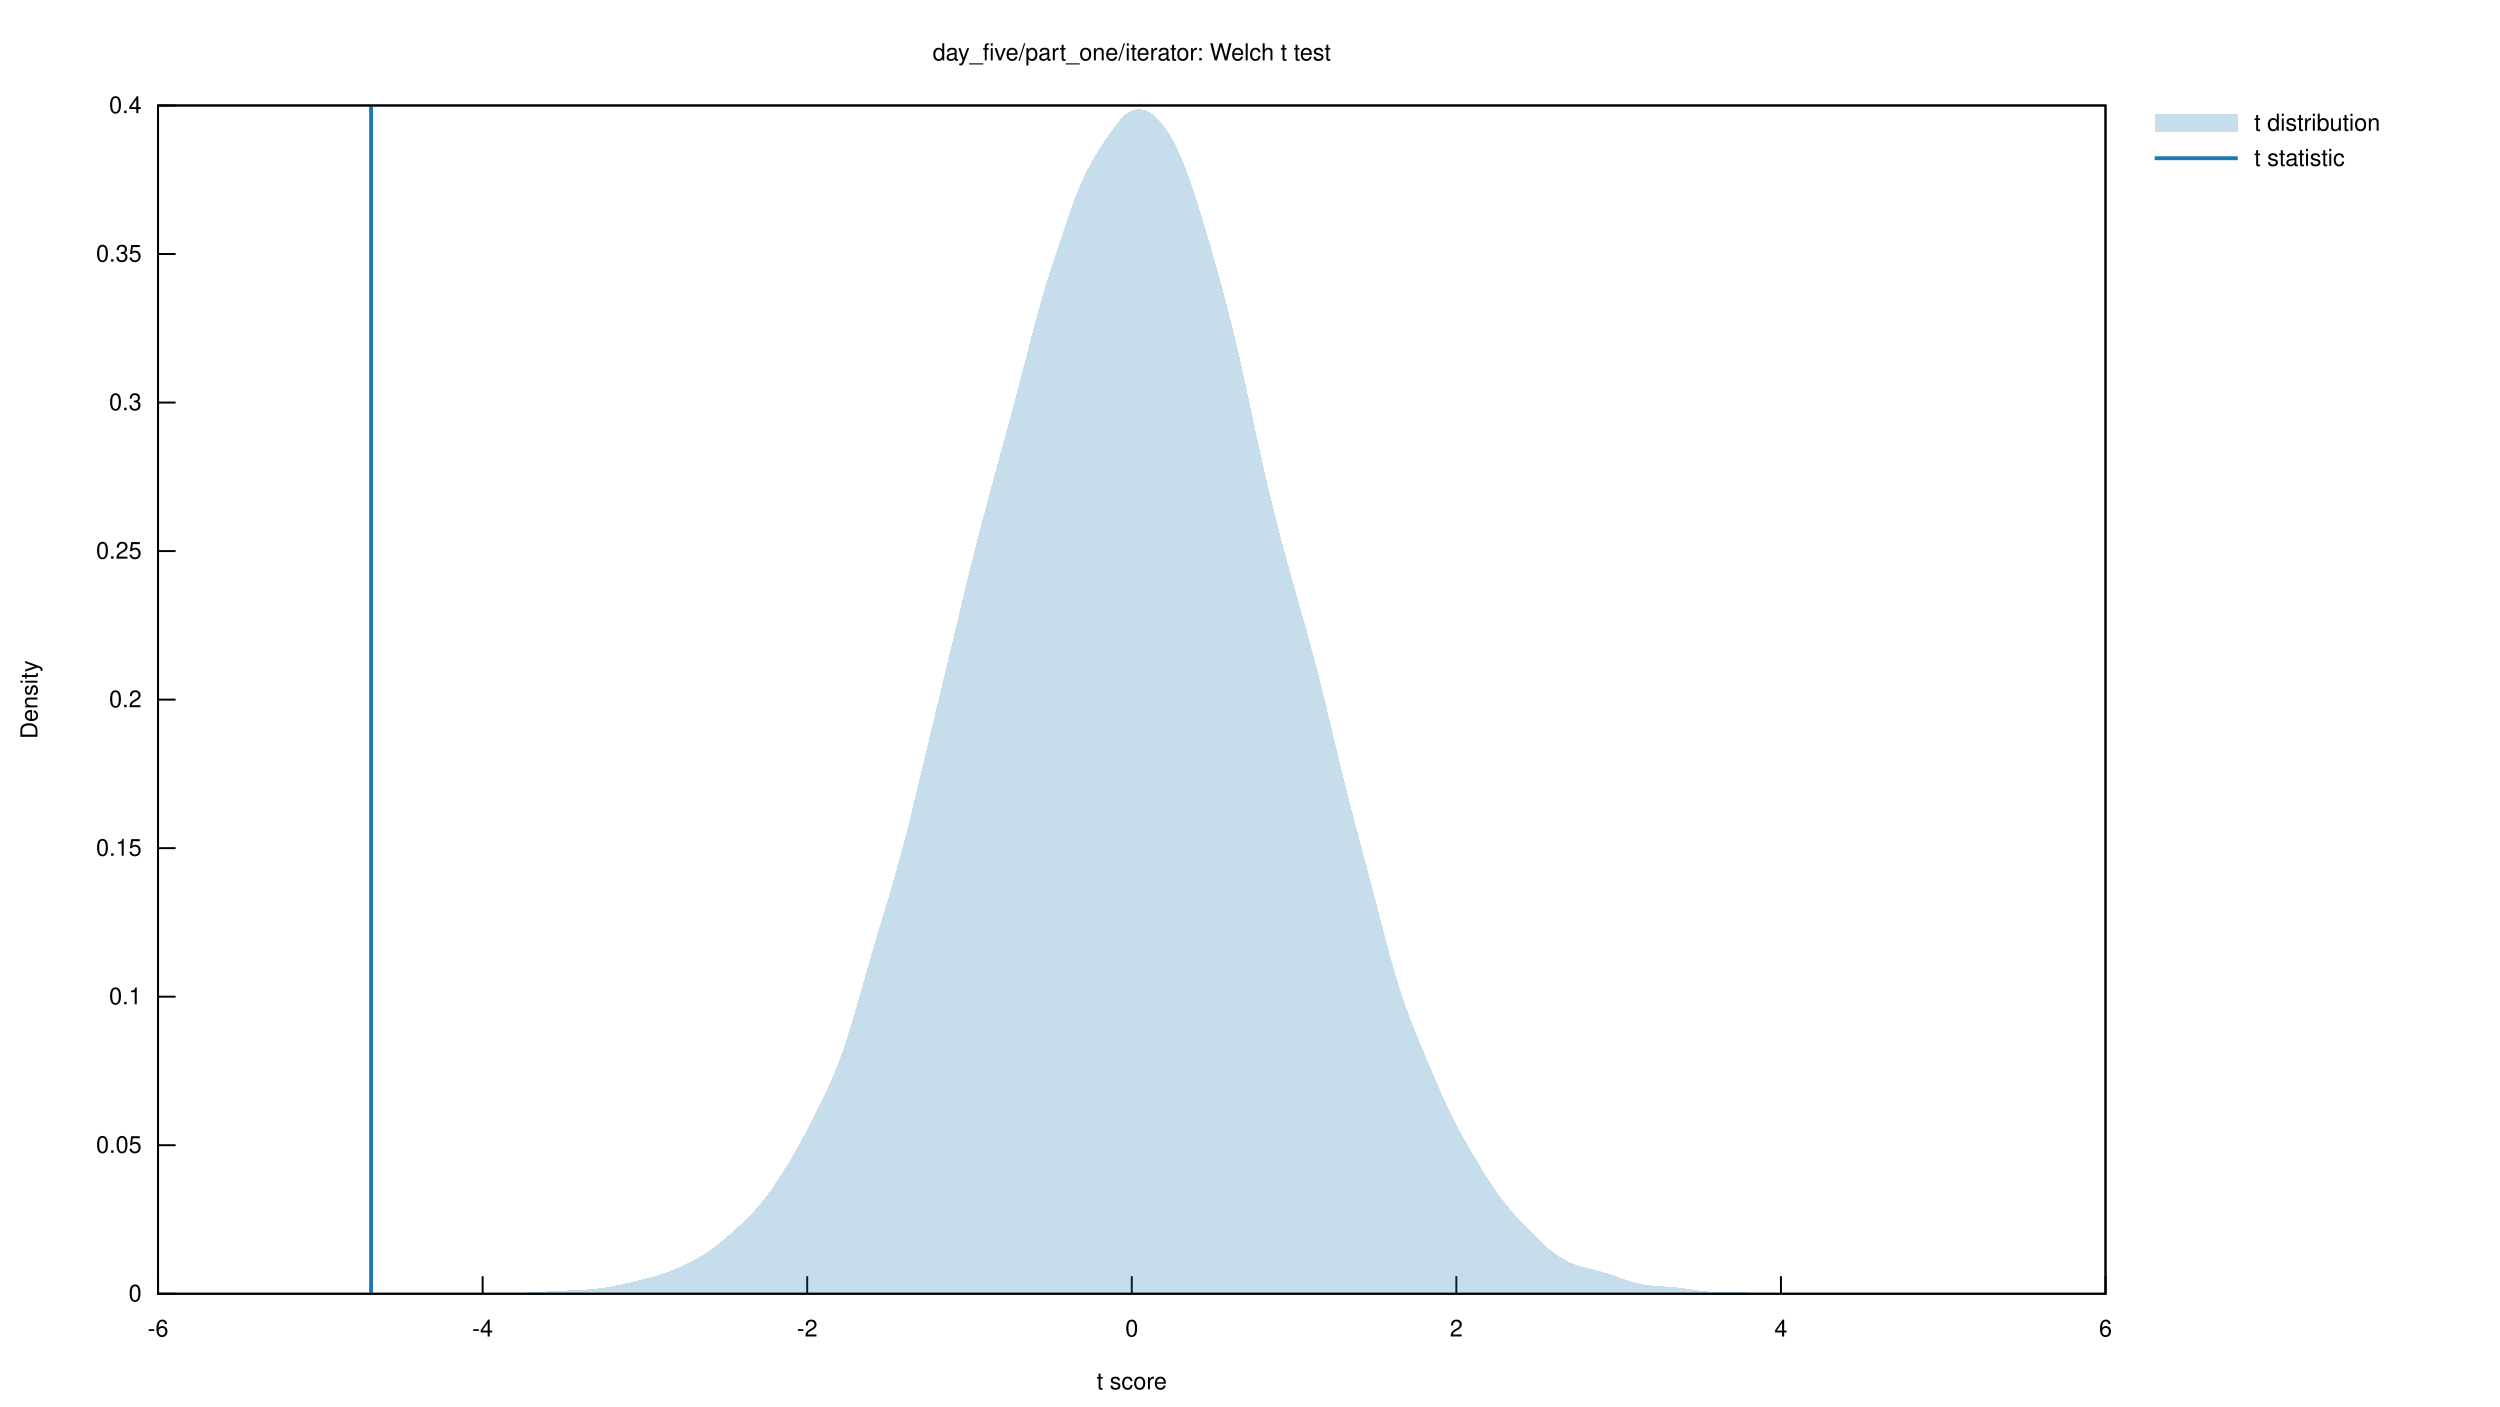
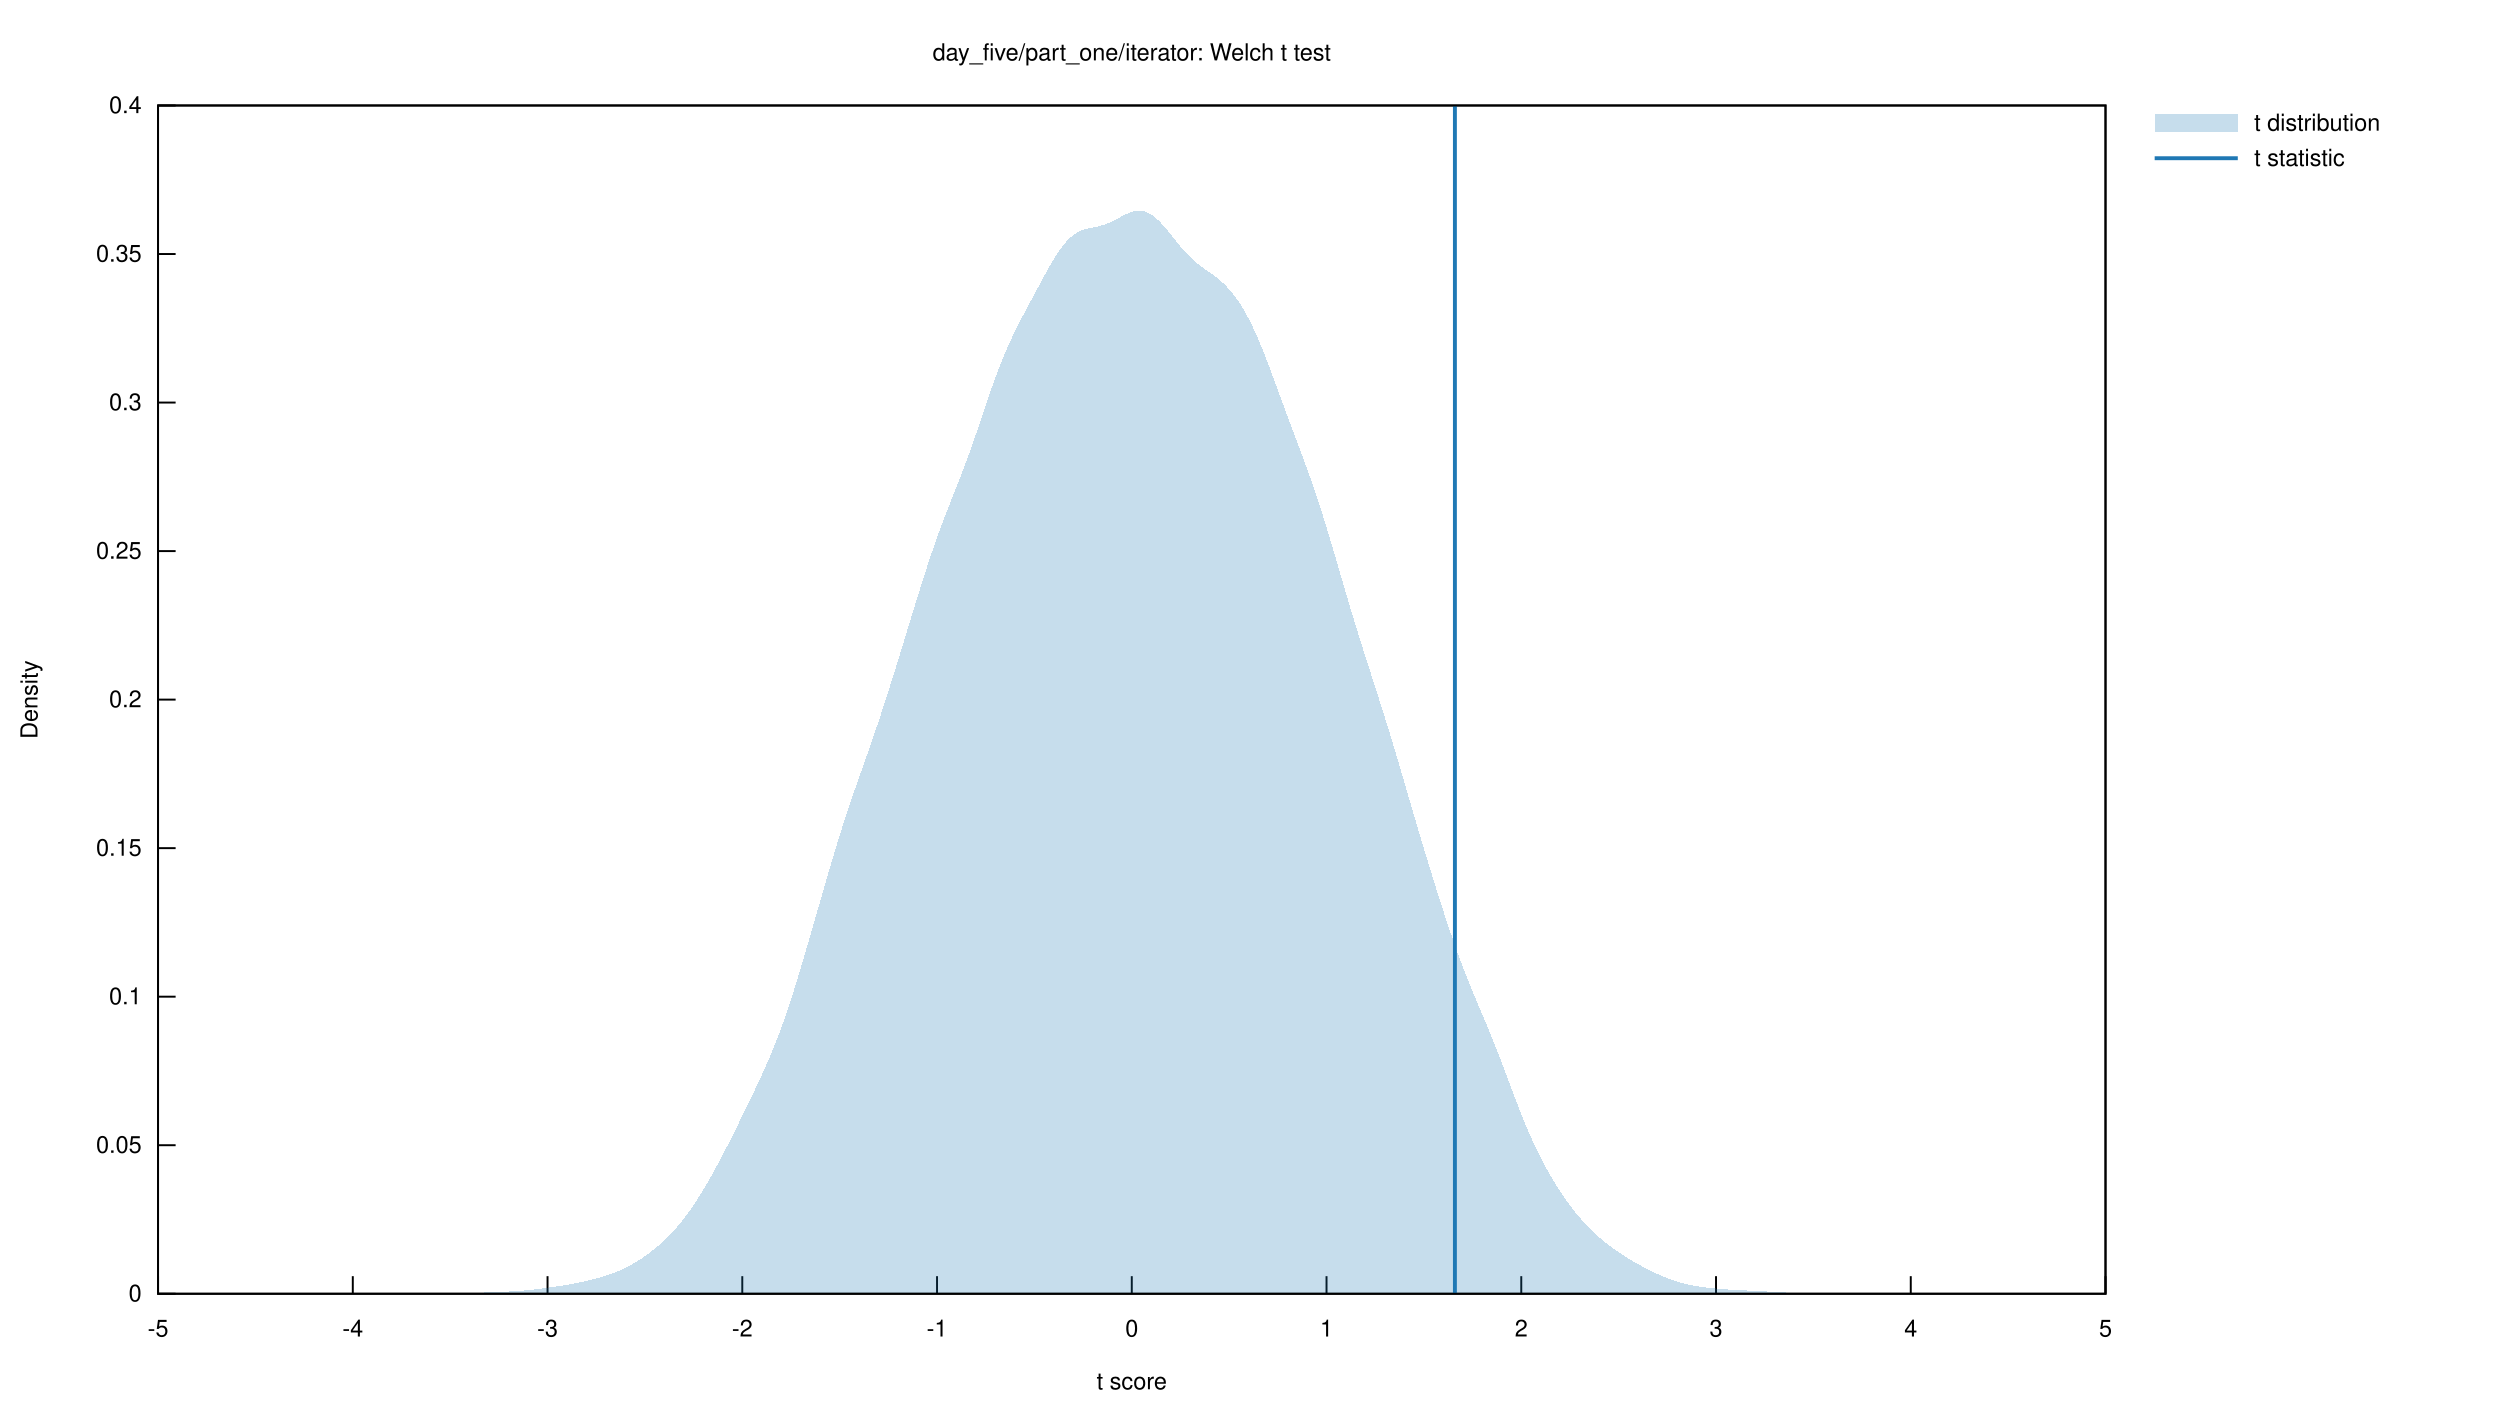
<svg xmlns="http://www.w3.org/2000/svg" xmlns:xlink="http://www.w3.org/1999/xlink" viewBox="0 0 1280 720">
  <g id="gnuplot_canvas">
    <rect x="0" y="0" width="1280" height="720" fill="none" />
    <defs>
      <circle id="gpDot" r="0.5" stroke-width="0.5" stroke="currentColor" />
      <path id="gpPt0" stroke-width="0.222" stroke="currentColor" d="M-1,0 h2 M0,-1 v2" />
      <path id="gpPt1" stroke-width="0.222" stroke="currentColor" d="M-1,-1 L1,1 M1,-1 L-1,1" />
      <path id="gpPt2" stroke-width="0.222" stroke="currentColor" d="M-1,0 L1,0 M0,-1 L0,1 M-1,-1 L1,1 M-1,1 L1,-1" />
      <rect id="gpPt3" stroke-width="0.222" stroke="currentColor" x="-1" y="-1" width="2" height="2" />
      <rect id="gpPt4" stroke-width="0.222" stroke="currentColor" fill="currentColor" x="-1" y="-1" width="2" height="2" />
      <circle id="gpPt5" stroke-width="0.222" stroke="currentColor" cx="0" cy="0" r="1" />
      <use xlink:href="#gpPt5" id="gpPt6" fill="currentColor" stroke="none" />
      <path id="gpPt7" stroke-width="0.222" stroke="currentColor" d="M0,-1.33 L-1.33,0.67 L1.33,0.67 z" />
      <use xlink:href="#gpPt7" id="gpPt8" fill="currentColor" stroke="none" />
      <use xlink:href="#gpPt7" id="gpPt9" stroke="currentColor" transform="rotate(180)" />
      <use xlink:href="#gpPt9" id="gpPt10" fill="currentColor" stroke="none" />
      <use xlink:href="#gpPt3" id="gpPt11" stroke="currentColor" transform="rotate(45)" />
      <use xlink:href="#gpPt11" id="gpPt12" fill="currentColor" stroke="none" />
      <path id="gpPt13" stroke-width="0.222" stroke="currentColor" d="M0,1.330 L1.265,0.411 L0.782,-1.067 L-0.782,-1.076 L-1.265,0.411 z" />
      <use xlink:href="#gpPt13" id="gpPt14" fill="currentColor" stroke="none" />
      <filter id="textbox" filterUnits="objectBoundingBox" x="0" y="0" height="1" width="1">
        <feFlood flood-color="white" flood-opacity="1" result="bgnd" />
        <feComposite in="SourceGraphic" in2="bgnd" operator="atop" />
      </filter>
      <filter id="greybox" filterUnits="objectBoundingBox" x="0" y="0" height="1" width="1">
        <feFlood flood-color="lightgrey" flood-opacity="1" result="grey" />
        <feComposite in="SourceGraphic" in2="grey" operator="atop" />
      </filter>
    </defs>
    <g fill="none" color="white" stroke="currentColor" stroke-width="1.00" stroke-linecap="butt" stroke-linejoin="miter">
</g>
    <g fill="none" color="black" stroke="currentColor" stroke-width="1.00" stroke-linecap="butt" stroke-linejoin="miter">
      <path stroke="black" d="M80.92,662.40 L89.92,662.40  " />
      <g transform="translate(72.53,666.30)" stroke="none" fill="black" font-family="Helvetica" font-size="12.00" text-anchor="end">
        <text>
          <tspan font-family="Helvetica"> 0</tspan>
        </text>
      </g>
    </g>
    <g fill="none" color="black" stroke="currentColor" stroke-width="1.00" stroke-linecap="butt" stroke-linejoin="miter">
      <path stroke="black" d="M80.92,586.35 L89.92,586.35  " />
      <g transform="translate(72.53,590.25)" stroke="none" fill="black" font-family="Helvetica" font-size="12.00" text-anchor="end">
        <text>
          <tspan font-family="Helvetica"> 0.05</tspan>
        </text>
      </g>
    </g>
    <g fill="none" color="black" stroke="currentColor" stroke-width="1.00" stroke-linecap="butt" stroke-linejoin="miter">
      <path stroke="black" d="M80.92,510.30 L89.92,510.30  " />
      <g transform="translate(72.53,514.20)" stroke="none" fill="black" font-family="Helvetica" font-size="12.00" text-anchor="end">
        <text>
          <tspan font-family="Helvetica"> 0.1</tspan>
        </text>
      </g>
    </g>
    <g fill="none" color="black" stroke="currentColor" stroke-width="1.00" stroke-linecap="butt" stroke-linejoin="miter">
      <path stroke="black" d="M80.92,434.25 L89.92,434.25  " />
      <g transform="translate(72.53,438.15)" stroke="none" fill="black" font-family="Helvetica" font-size="12.00" text-anchor="end">
        <text>
          <tspan font-family="Helvetica"> 0.15</tspan>
        </text>
      </g>
    </g>
    <g fill="none" color="black" stroke="currentColor" stroke-width="1.00" stroke-linecap="butt" stroke-linejoin="miter">
      <path stroke="black" d="M80.92,358.20 L89.92,358.20  " />
      <g transform="translate(72.53,362.10)" stroke="none" fill="black" font-family="Helvetica" font-size="12.00" text-anchor="end">
        <text>
          <tspan font-family="Helvetica"> 0.2</tspan>
        </text>
      </g>
    </g>
    <g fill="none" color="black" stroke="currentColor" stroke-width="1.00" stroke-linecap="butt" stroke-linejoin="miter">
      <path stroke="black" d="M80.92,282.16 L89.92,282.16  " />
      <g transform="translate(72.53,286.06)" stroke="none" fill="black" font-family="Helvetica" font-size="12.00" text-anchor="end">
        <text>
          <tspan font-family="Helvetica"> 0.25</tspan>
        </text>
      </g>
    </g>
    <g fill="none" color="black" stroke="currentColor" stroke-width="1.00" stroke-linecap="butt" stroke-linejoin="miter">
      <path stroke="black" d="M80.92,206.11 L89.92,206.11  " />
      <g transform="translate(72.53,210.01)" stroke="none" fill="black" font-family="Helvetica" font-size="12.00" text-anchor="end">
        <text>
          <tspan font-family="Helvetica"> 0.3</tspan>
        </text>
      </g>
    </g>
    <g fill="none" color="black" stroke="currentColor" stroke-width="1.00" stroke-linecap="butt" stroke-linejoin="miter">
      <path stroke="black" d="M80.92,130.06 L89.92,130.06  " />
      <g transform="translate(72.53,133.96)" stroke="none" fill="black" font-family="Helvetica" font-size="12.00" text-anchor="end">
        <text>
          <tspan font-family="Helvetica"> 0.35</tspan>
        </text>
      </g>
    </g>
    <g fill="none" color="black" stroke="currentColor" stroke-width="1.00" stroke-linecap="butt" stroke-linejoin="miter">
      <path stroke="black" d="M80.92,54.01 L89.92,54.01  " />
      <g transform="translate(72.53,57.91)" stroke="none" fill="black" font-family="Helvetica" font-size="12.00" text-anchor="end">
        <text>
          <tspan font-family="Helvetica"> 0.4</tspan>
        </text>
      </g>
    </g>
    <g fill="none" color="black" stroke="currentColor" stroke-width="1.00" stroke-linecap="butt" stroke-linejoin="miter">
      <path stroke="black" d="M80.92,662.40 L80.92,653.40  " />
      <g transform="translate(80.92,684.30)" stroke="none" fill="black" font-family="Helvetica" font-size="12.00" text-anchor="middle">
        <text>
-           <tspan font-family="Helvetica">-6</tspan>
-         </text>
-       </g>
-     </g>
-     <g fill="none" color="black" stroke="currentColor" stroke-width="1.00" stroke-linecap="butt" stroke-linejoin="miter">
-       <path stroke="black" d="M247.10,662.40 L247.10,653.40  " />
-       <g transform="translate(247.10,684.30)" stroke="none" fill="black" font-family="Helvetica" font-size="12.00" text-anchor="middle">
+           <tspan font-family="Helvetica">-5</tspan>
+         </text>
+       </g>
+     </g>
+     <g fill="none" color="black" stroke="currentColor" stroke-width="1.00" stroke-linecap="butt" stroke-linejoin="miter">
+       <path stroke="black" d="M180.63,662.40 L180.63,653.40  " />
+       <g transform="translate(180.63,684.30)" stroke="none" fill="black" font-family="Helvetica" font-size="12.00" text-anchor="middle">
        <text>
          <tspan font-family="Helvetica">-4</tspan>
        </text>
      </g>
    </g>
    <g fill="none" color="black" stroke="currentColor" stroke-width="1.00" stroke-linecap="butt" stroke-linejoin="miter">
-       <path stroke="black" d="M413.29,662.40 L413.29,653.40  " />
-       <g transform="translate(413.29,684.30)" stroke="none" fill="black" font-family="Helvetica" font-size="12.00" text-anchor="middle">
+       <path stroke="black" d="M280.34,662.40 L280.34,653.40  " />
+       <g transform="translate(280.34,684.30)" stroke="none" fill="black" font-family="Helvetica" font-size="12.00" text-anchor="middle">
+         <text>
+           <tspan font-family="Helvetica">-3</tspan>
+         </text>
+       </g>
+     </g>
+     <g fill="none" color="black" stroke="currentColor" stroke-width="1.00" stroke-linecap="butt" stroke-linejoin="miter">
+       <path stroke="black" d="M380.05,662.40 L380.05,653.40  " />
+       <g transform="translate(380.05,684.30)" stroke="none" fill="black" font-family="Helvetica" font-size="12.00" text-anchor="middle">
        <text>
          <tspan font-family="Helvetica">-2</tspan>
+         </text>
+       </g>
+     </g>
+     <g fill="none" color="black" stroke="currentColor" stroke-width="1.00" stroke-linecap="butt" stroke-linejoin="miter">
+       <path stroke="black" d="M479.76,662.40 L479.76,653.40  " />
+       <g transform="translate(479.76,684.30)" stroke="none" fill="black" font-family="Helvetica" font-size="12.00" text-anchor="middle">
+         <text>
+           <tspan font-family="Helvetica">-1</tspan>
        </text>
      </g>
    </g>
    <g fill="none" color="black" stroke="currentColor" stroke-width="1.00" stroke-linecap="butt" stroke-linejoin="miter">
      <path stroke="black" d="M579.47,662.40 L579.47,653.40  " />
      <g transform="translate(579.47,684.30)" stroke="none" fill="black" font-family="Helvetica" font-size="12.00" text-anchor="middle">
        <text>
          <tspan font-family="Helvetica"> 0</tspan>
        </text>
      </g>
    </g>
    <g fill="none" color="black" stroke="currentColor" stroke-width="1.00" stroke-linecap="butt" stroke-linejoin="miter">
-       <path stroke="black" d="M745.65,662.40 L745.65,653.40  " />
-       <g transform="translate(745.65,684.30)" stroke="none" fill="black" font-family="Helvetica" font-size="12.00" text-anchor="middle">
+       <path stroke="black" d="M679.18,662.40 L679.18,653.40  " />
+       <g transform="translate(679.18,684.30)" stroke="none" fill="black" font-family="Helvetica" font-size="12.00" text-anchor="middle">
+         <text>
+           <tspan font-family="Helvetica"> 1</tspan>
+         </text>
+       </g>
+     </g>
+     <g fill="none" color="black" stroke="currentColor" stroke-width="1.00" stroke-linecap="butt" stroke-linejoin="miter">
+       <path stroke="black" d="M778.89,662.40 L778.89,653.40  " />
+       <g transform="translate(778.89,684.30)" stroke="none" fill="black" font-family="Helvetica" font-size="12.00" text-anchor="middle">
        <text>
          <tspan font-family="Helvetica"> 2</tspan>
        </text>
      </g>
    </g>
    <g fill="none" color="black" stroke="currentColor" stroke-width="1.00" stroke-linecap="butt" stroke-linejoin="miter">
-       <path stroke="black" d="M911.84,662.40 L911.84,653.40  " />
-       <g transform="translate(911.84,684.30)" stroke="none" fill="black" font-family="Helvetica" font-size="12.00" text-anchor="middle">
+       <path stroke="black" d="M878.60,662.40 L878.60,653.40  " />
+       <g transform="translate(878.60,684.30)" stroke="none" fill="black" font-family="Helvetica" font-size="12.00" text-anchor="middle">
+         <text>
+           <tspan font-family="Helvetica"> 3</tspan>
+         </text>
+       </g>
+     </g>
+     <g fill="none" color="black" stroke="currentColor" stroke-width="1.00" stroke-linecap="butt" stroke-linejoin="miter">
+       <path stroke="black" d="M978.31,662.40 L978.31,653.40  " />
+       <g transform="translate(978.31,684.30)" stroke="none" fill="black" font-family="Helvetica" font-size="12.00" text-anchor="middle">
        <text>
          <tspan font-family="Helvetica"> 4</tspan>
        </text>
      </g>
    </g>
    <g fill="none" color="black" stroke="currentColor" stroke-width="1.00" stroke-linecap="butt" stroke-linejoin="miter">
      <path stroke="black" d="M1078.02,662.40 L1078.02,653.40  " />
      <g transform="translate(1078.02,684.30)" stroke="none" fill="black" font-family="Helvetica" font-size="12.00" text-anchor="middle">
        <text>
-           <tspan font-family="Helvetica"> 6</tspan>
+           <tspan font-family="Helvetica"> 5</tspan>
        </text>
      </g>
    </g>
    <g fill="none" color="black" stroke="currentColor" stroke-width="1.00" stroke-linecap="butt" stroke-linejoin="miter">
</g>
    <g fill="none" color="black" stroke="currentColor" stroke-width="1.00" stroke-linecap="butt" stroke-linejoin="miter">
      <path stroke="black" d="M80.92,54.01 L80.92,662.40 L1078.02,662.40 L1078.02,54.01 L80.92,54.01 Z  " />
    </g>
    <g fill="none" color="black" stroke="currentColor" stroke-width="1.00" stroke-linecap="butt" stroke-linejoin="miter">
      <g transform="translate(19.18,358.21) rotate(270)" stroke="none" fill="black" font-family="Helvetica" font-size="12.00" text-anchor="middle">
        <text>
          <tspan font-family="Helvetica">Density</tspan>
        </text>
      </g>
    </g>
    <g fill="none" color="black" stroke="currentColor" stroke-width="1.00" stroke-linecap="butt" stroke-linejoin="miter">
      <g transform="translate(579.47,711.30)" stroke="none" fill="black" font-family="Helvetica" font-size="12.00" text-anchor="middle">
        <text>
          <tspan font-family="Helvetica">t score</tspan>
        </text>
      </g>
    </g>
    <g fill="none" color="black" stroke="currentColor" stroke-width="1.00" stroke-linecap="butt" stroke-linejoin="miter">
</g>
    <g id="gnuplot_plot_1">
      <g fill="none" color="black" stroke="currentColor" stroke-width="1.00" stroke-linecap="butt" stroke-linejoin="miter">
        <g transform="translate(1154.14,66.91)" stroke="none" fill="black" font-family="Helvetica" font-size="12.00" text-anchor="start">
          <text>
            <tspan font-family="Helvetica">t distribution</tspan>
          </text>
        </g>
      </g>
      <g fill="none" color="black" stroke="currentColor" stroke-width="1.00" stroke-linecap="butt" stroke-linejoin="miter">
        <g stroke="none" shape-rendering="crispEdges">
          <polygon fill="rgb( 31, 120, 180)" fill-opacity="0.25" points="1103.19,67.51 1145.75,67.51 1145.75,58.51 1103.19,58.51 " />
-           <polygon fill="rgb( 31, 120, 180)" fill-opacity="0.25" points="178.39,662.40 180.06,662.40 181.73,662.40 183.39,662.40 185.06,662.40 186.72,662.39 188.39,662.39 190.05,662.39 191.72,662.38 193.39,662.38 195.05,662.37 196.72,662.36 198.38,662.36 200.05,662.35 201.71,662.35 203.38,662.34 205.05,662.34 206.71,662.34 208.38,662.34 210.04,662.34 211.71,662.34 213.37,662.33 215.04,662.33 216.71,662.32 218.37,662.32 220.04,662.30 221.70,662.29 223.37,662.27 225.03,662.25 226.70,662.22 228.37,662.20 230.03,662.17 231.70,662.15 233.36,662.12 235.03,662.10 236.69,662.08 238.36,662.06 240.03,662.05 241.69,662.03 243.36,662.02 245.02,662.01 246.69,661.99 248.35,661.98 250.02,661.97 251.69,661.96 253.35,661.95 255.02,661.93 256.68,661.92 258.35,661.92 260.01,661.90 261.68,661.89 263.35,661.88 265.01,661.86 266.68,661.83 268.34,661.79 270.01,661.74 271.67,661.68 273.34,661.61 275.01,661.53 276.67,661.44 278.34,661.35 280.00,661.25 281.67,661.16 283.33,661.06 285.00,660.97 286.67,660.89 288.33,660.81 290.00,660.74 291.66,660.67 293.33,660.61 294.99,660.54 296.66,660.46 298.33,660.37 299.99,660.27 301.66,660.15 303.32,660.00 304.99,659.83 306.65,659.63 308.32,659.41 309.99,659.15 311.65,658.87 313.32,658.57 314.98,658.24 316.65,657.90 318.31,657.55 319.98,657.19 321.65,656.82 323.31,656.44 324.98,656.05 326.64,655.66 328.31,655.25 329.97,654.84 331.64,654.40 333.31,653.94 334.97,653.46 336.64,652.95 338.30,652.42 339.97,651.86 341.63,651.27 343.30,650.66 344.97,650.01 346.63,649.33 348.30,648.62 349.96,647.87 351.63,647.07 353.29,646.24 354.96,645.36 356.63,644.44 358.29,643.47 359.96,642.46 361.62,641.39 363.29,640.27 364.95,639.09 366.62,637.84 368.29,636.54 369.95,635.19 371.62,633.78 373.28,632.32 374.95,630.84 376.61,629.32 378.28,627.78 379.95,626.21 381.61,624.60 383.28,622.95 384.94,621.24 386.61,619.45 388.27,617.57 389.94,615.58 391.60,613.49 393.27,611.28 394.94,608.96 396.60,606.55 398.27,604.06 399.93,601.49 401.60,598.86 403.26,596.16 404.93,593.38 406.60,590.53 408.26,587.60 409.93,584.59 411.59,581.50 413.26,578.35 414.92,575.14 416.59,571.89 418.26,568.59 419.92,565.25 421.59,561.85 423.25,558.34 424.92,554.69 426.58,550.86 428.25,546.79 429.92,542.44 431.58,537.80 433.25,532.86 434.91,527.64 436.58,522.17 438.24,516.51 439.91,510.71 441.58,504.84 443.24,498.97 444.91,493.14 446.57,487.39 448.24,481.72 449.90,476.14 451.57,470.62 453.24,465.11 454.90,459.57 456.57,453.94 458.23,448.18 459.90,442.24 461.56,436.11 463.23,429.78 464.90,423.25 466.56,416.56 468.23,409.73 469.89,402.80 471.56,395.81 473.22,388.81 474.89,381.80 476.56,374.83 478.22,367.89 479.89,360.98 481.55,354.09 483.22,347.19 484.88,340.27 486.55,333.32 488.22,326.34 489.88,319.34 491.55,312.34 493.21,305.37 494.88,298.48 496.54,291.69 498.21,285.01 499.88,278.45 501.54,272.00 503.21,265.64 504.87,259.36 506.54,253.14 508.20,246.96 509.87,240.82 511.54,234.71 513.20,228.62 514.87,222.54 516.53,216.44 518.20,210.29 519.86,204.06 521.53,197.75 523.20,191.34 524.86,184.89 526.53,178.42 528.19,172.01 529.86,165.72 531.52,159.61 533.19,153.72 534.86,148.05 536.52,142.60 538.19,137.33 539.85,132.17 541.52,127.10 543.18,122.09 544.85,117.13 546.52,112.24 548.18,107.48 549.85,102.89 551.51,98.54 553.18,94.48 554.84,90.73 556.51,87.28 558.18,84.13 559.84,81.21 561.51,78.47 563.17,75.85 564.84,73.31 566.50,70.82 568.17,68.38 569.84,66.02 571.50,63.78 573.17,61.72 574.83,59.91 576.50,58.40 578.16,57.22 579.83,56.41 581.50,55.95 583.16,55.84 584.83,56.04 586.49,56.55 588.16,57.34 589.82,58.39 591.49,59.71 593.16,61.31 594.82,63.17 596.49,65.33 598.15,67.78 599.82,70.54 601.48,73.62 603.15,77.03 604.82,80.78 606.48,84.86 608.15,89.26 609.81,93.97 611.48,98.94 613.14,104.13 614.81,109.50 616.48,115.00 618.14,120.60 619.81,126.29 621.47,132.06 623.14,137.92 624.80,143.90 626.47,150.04 628.14,156.35 629.80,162.86 631.47,169.60 633.13,176.58 634.80,183.78 636.46,191.20 638.13,198.79 639.80,206.51 641.46,214.29 643.13,222.05 644.79,229.73 646.46,237.26 648.12,244.58 649.79,251.68 651.46,258.55 653.12,265.20 654.79,271.66 656.45,277.95 658.12,284.12 659.78,290.18 661.45,296.18 663.12,302.11 664.78,308.02 666.45,313.92 668.11,319.85 669.78,325.84 671.44,331.93 673.11,338.15 674.78,344.54 676.44,351.09 678.11,357.81 679.77,364.66 681.44,371.60 683.10,378.58 684.77,385.53 686.43,392.42 688.10,399.20 689.77,405.87 691.43,412.40 693.10,418.82 694.76,425.15 696.43,431.42 698.09,437.67 699.76,443.93 701.43,450.23 703.09,456.57 704.76,462.95 706.42,469.35 708.09,475.74 709.75,482.05 711.42,488.22 713.09,494.20 714.75,499.92 716.42,505.36 718.08,510.49 719.75,515.33 721.41,519.91 723.08,524.27 724.75,528.46 726.41,532.53 728.08,536.54 729.74,540.51 731.41,544.46 733.07,548.40 734.74,552.32 736.41,556.19 738.07,559.99 739.74,563.69 741.40,567.28 743.07,570.75 744.73,574.08 746.40,577.28 748.07,580.37 749.73,583.37 751.40,586.30 753.06,589.17 754.73,592.00 756.39,594.80 758.06,597.55 759.73,600.26 761.39,602.92 763.06,605.50 764.72,608.01 766.39,610.42 768.05,612.73 769.72,614.93 771.39,617.04 773.05,619.05 774.72,620.98 776.38,622.85 778.05,624.66 779.71,626.44 781.38,628.18 783.05,629.91 784.71,631.61 786.38,633.27 788.04,634.90 789.71,636.47 791.37,637.98 793.04,639.41 794.71,640.74 796.37,641.98 798.04,643.11 799.70,644.15 801.37,645.08 803.03,645.92 804.70,646.67 806.37,647.34 808.03,647.94 809.70,648.47 811.36,648.95 813.03,649.38 814.69,649.79 816.36,650.19 818.03,650.60 819.69,651.02 821.36,651.48 823.02,651.98 824.69,652.51 826.35,653.08 828.02,653.67 829.69,654.28 831.35,654.87 833.02,655.45 834.68,655.99 836.35,656.48 838.01,656.91 839.68,657.28 841.35,657.60 843.01,657.86 844.68,658.06 846.34,658.23 848.01,658.37 849.67,658.49 851.34,658.60 853.01,658.71 854.67,658.83 856.34,658.97 858.00,659.13 859.67,659.32 861.33,659.53 863.00,659.76 864.67,659.99 866.33,660.24 868.00,660.48 869.66,660.70 871.33,660.91 872.99,661.10 874.66,661.26 876.33,661.40 877.99,661.51 879.66,661.59 881.32,661.65 882.99,661.69 884.65,661.71 886.32,661.72 887.99,661.73 889.65,661.73 891.32,661.73 892.98,661.74 894.65,661.75 896.31,661.77 897.98,661.80 899.65,661.83 901.31,661.88 902.98,661.92 904.64,661.97 906.31,662.02 907.97,662.06 909.64,662.10 911.31,662.14 912.97,662.17 914.64,662.20 916.30,662.23 917.97,662.25 919.63,662.27 921.30,662.29 922.97,662.30 924.63,662.32 926.30,662.33 927.96,662.33 929.63,662.34 931.29,662.34 932.96,662.34 934.63,662.34 936.29,662.34 937.96,662.34 939.62,662.34 941.29,662.34 942.95,662.34 944.62,662.35 946.29,662.35 947.95,662.36 949.62,662.36 951.28,662.37 952.95,662.38 954.61,662.38 956.28,662.39 957.95,662.39 959.61,662.39 961.28,662.39 962.94,662.39 964.61,662.39 966.27,662.39 967.94,662.39 969.61,662.38 971.27,662.38 972.94,662.37 974.60,662.36 976.27,662.36 977.93,662.35 979.60,662.35 981.26,662.34 982.93,662.34 984.60,662.34 986.26,662.35 987.93,662.35 989.59,662.36 991.26,662.36 992.92,662.37 994.59,662.38 996.26,662.38 997.92,662.39 999.59,662.39 1001.25,662.39 1002.92,662.40 1004.58,662.40 1006.25,662.40 1007.92,662.40 1009.58,662.40 1009.58,662.40 1007.92,662.40 1006.25,662.40 1004.58,662.40 1002.92,662.40 1001.25,662.40 999.59,662.40 997.92,662.40 996.26,662.40 994.59,662.40 992.92,662.40 991.26,662.40 989.59,662.40 987.93,662.40 986.26,662.40 984.60,662.40 982.93,662.40 981.26,662.40 979.60,662.40 977.93,662.40 976.27,662.40 974.60,662.40 972.94,662.40 971.27,662.40 969.61,662.40 967.94,662.40 966.27,662.40 964.61,662.40 962.94,662.40 961.28,662.40 959.61,662.40 957.95,662.40 956.28,662.40 954.61,662.40 952.95,662.40 951.28,662.40 949.62,662.40 947.95,662.40 946.29,662.40 944.62,662.40 942.95,662.40 941.29,662.40 939.62,662.40 937.96,662.40 936.29,662.40 934.63,662.40 932.96,662.40 931.29,662.40 929.63,662.40 927.96,662.40 926.30,662.40 924.63,662.40 922.97,662.40 921.30,662.40 919.63,662.40 917.97,662.40 916.30,662.40 914.64,662.40 912.97,662.40 911.31,662.40 909.64,662.40 907.97,662.40 906.31,662.40 904.64,662.40 902.98,662.40 901.31,662.40 899.65,662.40 897.98,662.40 896.31,662.40 894.65,662.40 892.98,662.40 891.32,662.40 889.65,662.40 887.99,662.40 886.32,662.40 884.65,662.40 882.99,662.40 881.32,662.40 879.66,662.40 877.99,662.40 876.33,662.40 874.66,662.40 872.99,662.40 871.33,662.40 869.66,662.40 868.00,662.40 866.33,662.40 864.67,662.40 863.00,662.40 861.33,662.40 859.67,662.40 858.00,662.40 856.34,662.40 854.67,662.40 853.01,662.40 851.34,662.40 849.67,662.40 848.01,662.40 846.34,662.40 844.68,662.40 843.01,662.40 841.35,662.40 839.68,662.40 838.01,662.40 836.35,662.40 834.68,662.40 833.02,662.40 831.35,662.40 829.69,662.40 828.02,662.40 826.35,662.40 824.69,662.40 823.02,662.40 821.36,662.40 819.69,662.40 818.03,662.40 816.36,662.40 814.69,662.40 813.03,662.40 811.36,662.40 809.70,662.40 808.03,662.40 806.37,662.40 804.70,662.40 803.03,662.40 801.37,662.40 799.70,662.40 798.04,662.40 796.37,662.40 794.71,662.40 793.04,662.40 791.37,662.40 789.71,662.40 788.04,662.40 786.38,662.40 784.71,662.40 783.05,662.40 781.38,662.40 779.71,662.40 778.05,662.40 776.38,662.40 774.72,662.40 773.05,662.40 771.39,662.40 769.72,662.40 768.05,662.40 766.39,662.40 764.72,662.40 763.06,662.40 761.39,662.40 759.73,662.40 758.06,662.40 756.39,662.40 754.73,662.40 753.06,662.40 751.40,662.40 749.73,662.40 748.07,662.40 746.40,662.40 744.73,662.40 743.07,662.40 741.40,662.40 739.74,662.40 738.07,662.40 736.41,662.40 734.74,662.40 733.07,662.40 731.41,662.40 729.74,662.40 728.08,662.40 726.41,662.40 724.75,662.40 723.08,662.40 721.41,662.40 719.75,662.40 718.08,662.40 716.42,662.40 714.75,662.40 713.09,662.40 711.42,662.40 709.75,662.40 708.09,662.40 706.42,662.40 704.76,662.40 703.09,662.40 701.43,662.40 699.76,662.40 698.09,662.40 696.43,662.40 694.76,662.40 693.10,662.40 691.43,662.40 689.77,662.40 688.10,662.40 686.43,662.40 684.77,662.40 683.10,662.40 681.44,662.40 679.77,662.40 678.11,662.40 676.44,662.40 674.78,662.40 673.11,662.40 671.44,662.40 669.78,662.40 668.11,662.40 666.45,662.40 664.78,662.40 663.12,662.40 661.45,662.40 659.78,662.40 658.12,662.40 656.45,662.40 654.79,662.40 653.12,662.40 651.46,662.40 649.79,662.40 648.12,662.40 646.46,662.40 644.79,662.40 643.13,662.40 641.46,662.40 639.80,662.40 638.13,662.40 636.46,662.40 634.80,662.40 633.13,662.40 631.47,662.40 629.80,662.40 628.14,662.40 626.47,662.40 624.80,662.40 623.14,662.40 621.47,662.40 619.81,662.40 618.14,662.40 616.48,662.40 614.81,662.40 613.14,662.40 611.48,662.40 609.81,662.40 608.15,662.40 606.48,662.40 604.82,662.40 603.15,662.40 601.48,662.40 599.82,662.40 598.15,662.40 596.49,662.40 594.82,662.40 593.16,662.40 591.49,662.40 589.82,662.40 588.16,662.40 586.49,662.40 584.83,662.40 583.16,662.40 581.50,662.40 579.83,662.40 578.16,662.40 576.50,662.40 574.83,662.40 573.17,662.40 571.50,662.40 569.84,662.40 568.17,662.40 566.50,662.40 564.84,662.40 563.17,662.40 561.51,662.40 559.84,662.40 558.18,662.40 556.51,662.40 554.84,662.40 553.18,662.40 551.51,662.40 549.85,662.40 548.18,662.40 546.52,662.40 544.85,662.40 543.18,662.40 541.52,662.40 539.85,662.40 538.19,662.40 536.52,662.40 534.86,662.40 533.19,662.40 531.52,662.40 529.86,662.40 528.19,662.40 526.53,662.40 524.86,662.40 523.20,662.40 521.53,662.40 519.86,662.40 518.20,662.40 516.53,662.40 514.87,662.40 513.20,662.40 511.54,662.40 509.87,662.40 508.20,662.40 506.54,662.40 504.87,662.40 503.21,662.40 501.54,662.40 499.88,662.40 498.21,662.40 496.54,662.40 494.88,662.40 493.21,662.40 491.55,662.40 489.88,662.40 488.22,662.40 486.55,662.40 484.88,662.40 483.22,662.40 481.55,662.40 479.89,662.40 478.22,662.40 476.56,662.40 474.89,662.40 473.22,662.40 471.56,662.40 469.89,662.40 468.23,662.40 466.56,662.40 464.90,662.40 463.23,662.40 461.56,662.40 459.90,662.40 458.23,662.40 456.57,662.40 454.90,662.40 453.24,662.40 451.57,662.40 449.90,662.40 448.24,662.40 446.57,662.40 444.91,662.40 443.24,662.40 441.58,662.40 439.91,662.40 438.24,662.40 436.58,662.40 434.91,662.40 433.25,662.40 431.58,662.40 429.92,662.40 428.25,662.40 426.58,662.40 424.92,662.40 423.25,662.40 421.59,662.40 419.92,662.40 418.26,662.40 416.59,662.40 414.92,662.40 413.26,662.40 411.59,662.40 409.93,662.40 408.26,662.40 406.60,662.40 404.93,662.40 403.26,662.40 401.60,662.40 399.93,662.40 398.27,662.40 396.60,662.40 394.94,662.40 393.27,662.40 391.60,662.40 389.94,662.40 388.27,662.40 386.61,662.40 384.94,662.40 383.28,662.40 381.61,662.40 379.95,662.40 378.28,662.40 376.61,662.40 374.95,662.40 373.28,662.40 371.62,662.40 369.95,662.40 368.29,662.40 366.62,662.40 364.95,662.40 363.29,662.40 361.62,662.40 359.96,662.40 358.29,662.40 356.63,662.40 354.96,662.40 353.29,662.40 351.63,662.40 349.96,662.40 348.30,662.40 346.63,662.40 344.97,662.40 343.30,662.40 341.63,662.40 339.97,662.40 338.30,662.40 336.64,662.40 334.97,662.40 333.31,662.40 331.64,662.40 329.97,662.40 328.31,662.40 326.64,662.40 324.98,662.40 323.31,662.40 321.65,662.40 319.98,662.40 318.31,662.40 316.65,662.40 314.98,662.40 313.32,662.40 311.65,662.40 309.99,662.40 308.32,662.40 306.65,662.40 304.99,662.40 303.32,662.40 301.66,662.40 299.99,662.40 298.33,662.40 296.66,662.40 294.99,662.40 293.33,662.40 291.66,662.40 290.00,662.40 288.33,662.40 286.67,662.40 285.00,662.40 283.33,662.40 281.67,662.40 280.00,662.40 278.34,662.40 276.67,662.40 275.01,662.40 273.34,662.40 271.67,662.40 270.01,662.40 268.34,662.40 266.68,662.40 265.01,662.40 263.35,662.40 261.68,662.40 260.01,662.40 258.35,662.40 256.68,662.40 255.02,662.40 253.35,662.40 251.69,662.40 250.02,662.40 248.35,662.40 246.69,662.40 245.02,662.40 243.36,662.40 241.69,662.40 240.03,662.40 238.36,662.40 236.69,662.40 235.03,662.40 233.36,662.40 231.70,662.40 230.03,662.40 228.37,662.40 226.70,662.40 225.03,662.40 223.37,662.40 221.70,662.40 220.04,662.40 218.37,662.40 216.71,662.40 215.04,662.40 213.37,662.40 211.71,662.40 210.04,662.40 208.38,662.40 206.71,662.40 205.05,662.40 203.38,662.40 201.71,662.40 200.05,662.40 198.38,662.40 196.72,662.40 195.05,662.40 193.39,662.40 191.72,662.40 190.05,662.40 188.39,662.40 186.72,662.40 185.06,662.40 183.39,662.40 181.73,662.40 180.06,662.40 178.39,662.40 " />
+           <polygon fill="rgb( 31, 120, 180)" fill-opacity="0.25" points="146.42,662.40 148.11,662.40 149.79,662.40 151.48,662.40 153.16,662.40 154.84,662.40 156.53,662.39 158.21,662.39 159.90,662.39 161.58,662.38 163.27,662.38 164.95,662.37 166.63,662.37 168.32,662.36 170.00,662.36 171.69,662.35 173.37,662.35 175.06,662.34 176.74,662.34 178.42,662.34 180.11,662.33 181.79,662.33 183.48,662.33 185.16,662.33 186.85,662.32 188.53,662.32 190.21,662.31 191.90,662.30 193.58,662.29 195.27,662.28 196.95,662.26 198.64,662.25 200.32,662.23 202.01,662.22 203.69,662.20 205.37,662.19 207.06,662.19 208.74,662.19 210.43,662.19 212.11,662.19 213.80,662.20 215.48,662.22 217.16,662.23 218.85,662.24 220.53,662.26 222.22,662.27 223.90,662.28 225.59,662.28 227.27,662.28 228.95,662.27 230.64,662.26 232.32,662.23 234.01,662.20 235.69,662.17 237.38,662.12 239.06,662.07 240.75,662.02 242.43,661.96 244.11,661.90 245.80,661.84 247.48,661.78 249.17,661.71 250.85,661.65 252.54,661.58 254.22,661.52 255.90,661.45 257.59,661.38 259.27,661.31 260.96,661.23 262.64,661.14 264.33,661.03 266.01,660.92 267.69,660.79 269.38,660.64 271.06,660.48 272.75,660.30 274.43,660.11 276.12,659.90 277.80,659.68 279.49,659.45 281.17,659.21 282.85,658.97 284.54,658.72 286.22,658.46 287.91,658.20 289.59,657.93 291.28,657.65 292.96,657.35 294.64,657.04 296.33,656.71 298.01,656.35 299.70,655.98 301.38,655.59 303.07,655.17 304.75,654.73 306.43,654.26 308.12,653.77 309.80,653.25 311.49,652.69 313.17,652.10 314.86,651.47 316.54,650.79 318.22,650.05 319.91,649.27 321.59,648.42 323.28,647.52 324.96,646.55 326.65,645.52 328.33,644.44 330.02,643.29 331.70,642.08 333.38,640.80 335.07,639.46 336.75,638.05 338.44,636.58 340.12,635.02 341.81,633.39 343.49,631.67 345.17,629.86 346.86,627.94 348.54,625.93 350.23,623.80 351.91,621.57 353.60,619.22 355.28,616.76 356.96,614.18 358.65,611.51 360.33,608.74 362.02,605.88 363.70,602.94 365.39,599.92 367.07,596.83 368.76,593.68 370.44,590.47 372.12,587.21 373.81,583.89 375.49,580.54 377.18,577.14 378.86,573.72 380.55,570.28 382.23,566.82 383.91,563.33 385.60,559.83 387.28,556.28 388.97,552.69 390.65,549.03 392.34,545.27 394.02,541.39 395.70,537.36 397.39,533.15 399.07,528.75 400.76,524.15 402.44,519.34 404.13,514.33 405.81,509.13 407.50,503.76 409.18,498.26 410.86,492.64 412.55,486.93 414.23,481.16 415.92,475.33 417.60,469.49 419.29,463.63 420.97,457.79 422.65,451.97 424.34,446.20 426.02,440.50 427.71,434.89 429.39,429.40 431.08,424.03 432.76,418.80 434.44,413.70 436.13,408.72 437.81,403.85 439.50,399.05 441.18,394.29 442.87,389.53 444.55,384.75 446.23,379.91 447.92,375.00 449.60,370.00 451.29,364.92 452.97,359.74 454.66,354.49 456.34,349.16 458.03,343.78 459.71,338.36 461.39,332.90 463.08,327.41 464.76,321.91 466.45,316.41 468.13,310.93 469.82,305.48 471.50,300.08 473.18,294.77 474.87,289.56 476.55,284.49 478.24,279.55 479.92,274.77 481.61,270.15 483.29,265.66 484.97,261.29 486.66,257.00 488.34,252.75 490.03,248.50 491.71,244.19 493.40,239.80 495.08,235.30 496.77,230.66 498.45,225.88 500.13,221.00 501.82,216.03 503.50,211.02 505.19,206.03 506.87,201.11 508.56,196.32 510.24,191.69 511.92,187.26 513.61,183.04 515.29,179.04 516.98,175.26 518.66,171.66 520.35,168.22 522.03,164.90 523.71,161.66 525.40,158.48 527.08,155.33 528.77,152.19 530.45,149.05 532.14,145.91 533.82,142.79 535.51,139.71 537.19,136.70 538.87,133.80 540.56,131.05 542.24,128.49 543.93,126.15 545.61,124.08 547.30,122.29 548.98,120.78 550.66,119.57 552.35,118.61 554.03,117.88 555.72,117.34 557.40,116.92 559.09,116.57 560.77,116.23 562.45,115.86 564.14,115.40 565.82,114.85 567.51,114.19 569.19,113.43 570.88,112.58 572.56,111.69 574.25,110.80 575.93,109.94 577.61,109.18 579.30,108.55 580.98,108.12 582.67,107.91 584.35,107.96 586.04,108.29 587.72,108.91 589.40,109.83 591.09,111.04 592.77,112.50 594.46,114.18 596.14,116.05 597.83,118.06 599.51,120.15 601.19,122.26 602.88,124.37 604.56,126.41 606.25,128.35 607.93,130.18 609.62,131.86 611.30,133.41 612.98,134.83 614.67,136.14 616.35,137.38 618.04,138.56 619.72,139.75 621.41,140.96 623.09,142.25 624.78,143.64 626.46,145.16 628.14,146.83 629.83,148.69 631.51,150.74 633.20,153.00 634.88,155.48 636.57,158.20 638.25,161.17 639.93,164.38 641.62,167.84 643.30,171.54 644.99,175.46 646.67,179.58 648.36,183.86 650.04,188.28 651.72,192.79 653.41,197.36 655.09,201.95 656.78,206.54 658.46,211.11 660.15,215.64 661.83,220.15 663.52,224.64 665.20,229.14 666.88,233.66 668.57,238.25 670.25,242.92 671.94,247.71 673.62,252.65 675.31,257.74 676.99,262.98 678.67,268.38 680.36,273.91 682.04,279.55 683.73,285.27 685.41,291.02 687.10,296.79 688.78,302.54 690.46,308.23 692.15,313.86 693.83,319.40 695.52,324.86 697.20,330.24 698.89,335.56 700.57,340.82 702.26,346.05 703.94,351.28 705.62,356.52 707.31,361.81 708.99,367.15 710.68,372.57 712.36,378.07 714.05,383.66 715.73,389.31 717.41,395.02 719.10,400.77 720.78,406.54 722.47,412.31 724.15,418.05 725.84,423.76 727.52,429.43 729.20,435.03 730.89,440.58 732.57,446.07 734.26,451.51 735.94,456.87 737.63,462.17 739.31,467.39 740.99,472.52 742.68,477.53 744.36,482.43 746.05,487.19 747.73,491.80 749.42,496.26 751.10,500.58 752.79,504.77 754.47,508.85 756.15,512.87 757.84,516.84 759.52,520.81 761.21,524.82 762.89,528.88 764.58,533.03 766.26,537.27 767.94,541.61 769.63,546.02 771.31,550.49 773.00,554.99 774.68,559.48 776.37,563.92 778.05,568.28 779.73,572.53 781.42,576.63 783.10,580.58 784.79,584.36 786.47,587.97 788.16,591.41 789.84,594.70 791.53,597.84 793.21,600.85 794.89,603.73 796.58,606.50 798.26,609.15 799.95,611.70 801.63,614.14 803.32,616.47 805.00,618.71 806.68,620.83 808.37,622.86 810.05,624.80 811.74,626.64 813.42,628.40 815.11,630.07 816.79,631.67 818.47,633.19 820.16,634.65 821.84,636.04 823.53,637.37 825.21,638.64 826.90,639.86 828.58,641.04 830.27,642.16 831.95,643.25 833.63,644.29 835.32,645.31 837.00,646.28 838.69,647.23 840.37,648.16 842.06,649.05 843.74,649.92 845.42,650.77 847.11,651.58 848.79,652.37 850.48,653.12 852.16,653.83 853.85,654.51 855.53,655.14 857.21,655.72 858.90,656.26 860.58,656.75 862.27,657.19 863.95,657.59 865.64,657.95 867.32,658.27 869.00,658.56 870.69,658.81 872.37,659.05 874.06,659.26 875.74,659.45 877.43,659.62 879.11,659.78 880.80,659.92 882.48,660.05 884.16,660.17 885.85,660.28 887.53,660.38 889.22,660.47 890.90,660.55 892.59,660.64 894.27,660.72 895.95,660.80 897.64,660.89 899.32,660.97 901.01,661.06 902.69,661.15 904.38,661.24 906.06,661.33 907.74,661.42 909.43,661.51 911.11,661.59 912.80,661.68 914.48,661.76 916.17,661.84 917.85,661.91 919.54,661.97 921.22,662.03 922.90,662.08 924.59,662.12 926.27,662.15 927.96,662.18 929.64,662.20 931.33,662.21 933.01,662.22 934.69,662.22 936.38,662.22 938.06,662.21 939.75,662.20 941.43,662.20 943.12,662.19 944.80,662.18 946.48,662.18 948.17,662.18 949.85,662.18 951.54,662.18 953.22,662.19 954.91,662.21 956.59,662.22 958.28,662.24 959.96,662.26 961.64,662.28 963.33,662.29 965.01,662.31 966.70,662.33 968.38,662.34 970.07,662.36 971.75,662.37 973.43,662.37 975.12,662.38 976.80,662.39 978.49,662.39 980.17,662.39 981.86,662.40 983.54,662.40 985.22,662.40 986.91,662.40 986.91,662.40 985.22,662.40 983.54,662.40 981.86,662.40 980.17,662.40 978.49,662.40 976.80,662.40 975.12,662.40 973.43,662.40 971.75,662.40 970.07,662.40 968.38,662.40 966.70,662.40 965.01,662.40 963.33,662.40 961.64,662.40 959.96,662.40 958.28,662.40 956.59,662.40 954.91,662.40 953.22,662.40 951.54,662.40 949.85,662.40 948.17,662.40 946.48,662.40 944.80,662.40 943.12,662.40 941.43,662.40 939.75,662.40 938.06,662.40 936.38,662.40 934.69,662.40 933.01,662.40 931.33,662.40 929.64,662.40 927.96,662.40 926.27,662.40 924.59,662.40 922.90,662.40 921.22,662.40 919.54,662.40 917.85,662.40 916.17,662.40 914.48,662.40 912.80,662.40 911.11,662.40 909.43,662.40 907.74,662.40 906.06,662.40 904.38,662.40 902.69,662.40 901.01,662.40 899.32,662.40 897.64,662.40 895.95,662.40 894.27,662.40 892.59,662.40 890.90,662.40 889.22,662.40 887.53,662.40 885.85,662.40 884.16,662.40 882.48,662.40 880.80,662.40 879.11,662.40 877.43,662.40 875.74,662.40 874.06,662.40 872.37,662.40 870.69,662.40 869.00,662.40 867.32,662.40 865.64,662.40 863.95,662.40 862.27,662.40 860.58,662.40 858.90,662.40 857.21,662.40 855.53,662.40 853.85,662.40 852.16,662.40 850.48,662.40 848.79,662.40 847.11,662.40 845.42,662.40 843.74,662.40 842.06,662.40 840.37,662.40 838.69,662.40 837.00,662.40 835.32,662.40 833.63,662.40 831.95,662.40 830.27,662.40 828.58,662.40 826.90,662.40 825.21,662.40 823.53,662.40 821.84,662.40 820.16,662.40 818.47,662.40 816.79,662.40 815.11,662.40 813.42,662.40 811.74,662.40 810.05,662.40 808.37,662.40 806.68,662.40 805.00,662.40 803.32,662.40 801.63,662.40 799.95,662.40 798.26,662.40 796.58,662.40 794.89,662.40 793.21,662.40 791.53,662.40 789.84,662.40 788.16,662.40 786.47,662.40 784.79,662.40 783.10,662.40 781.42,662.40 779.73,662.40 778.05,662.40 776.37,662.40 774.68,662.40 773.00,662.40 771.31,662.40 769.63,662.40 767.94,662.40 766.26,662.40 764.58,662.40 762.89,662.40 761.21,662.40 759.52,662.40 757.84,662.40 756.15,662.40 754.47,662.40 752.79,662.40 751.10,662.40 749.42,662.40 747.73,662.40 746.05,662.40 744.36,662.40 742.68,662.40 740.99,662.40 739.31,662.40 737.63,662.40 735.94,662.40 734.26,662.40 732.57,662.40 730.89,662.40 729.20,662.40 727.52,662.40 725.84,662.40 724.15,662.40 722.47,662.40 720.78,662.40 719.10,662.40 717.41,662.40 715.73,662.40 714.05,662.40 712.36,662.40 710.68,662.40 708.99,662.40 707.31,662.40 705.62,662.40 703.94,662.40 702.26,662.40 700.57,662.40 698.89,662.40 697.20,662.40 695.52,662.40 693.83,662.40 692.15,662.40 690.46,662.40 688.78,662.40 687.10,662.40 685.41,662.40 683.73,662.40 682.04,662.40 680.36,662.40 678.67,662.40 676.99,662.40 675.31,662.40 673.62,662.40 671.94,662.40 670.25,662.40 668.57,662.40 666.88,662.40 665.20,662.40 663.52,662.40 661.83,662.40 660.15,662.40 658.46,662.40 656.78,662.40 655.09,662.40 653.41,662.40 651.72,662.40 650.04,662.40 648.36,662.40 646.67,662.40 644.99,662.40 643.30,662.40 641.62,662.40 639.93,662.40 638.25,662.40 636.57,662.40 634.88,662.40 633.20,662.40 631.51,662.40 629.83,662.40 628.14,662.40 626.46,662.40 624.78,662.40 623.09,662.40 621.41,662.40 619.72,662.40 618.04,662.40 616.35,662.40 614.67,662.40 612.98,662.40 611.30,662.40 609.62,662.40 607.93,662.40 606.25,662.40 604.56,662.40 602.88,662.40 601.19,662.40 599.51,662.40 597.83,662.40 596.14,662.40 594.46,662.40 592.77,662.40 591.09,662.40 589.40,662.40 587.72,662.40 586.04,662.40 584.35,662.40 582.67,662.40 580.98,662.40 579.30,662.40 577.61,662.40 575.93,662.40 574.25,662.40 572.56,662.40 570.88,662.40 569.19,662.40 567.51,662.40 565.82,662.40 564.14,662.40 562.45,662.40 560.77,662.40 559.09,662.40 557.40,662.40 555.72,662.40 554.03,662.40 552.35,662.40 550.66,662.40 548.98,662.40 547.30,662.40 545.61,662.40 543.93,662.40 542.24,662.40 540.56,662.40 538.87,662.40 537.19,662.40 535.51,662.40 533.82,662.40 532.14,662.40 530.45,662.40 528.77,662.40 527.08,662.40 525.40,662.40 523.71,662.40 522.03,662.40 520.35,662.40 518.66,662.40 516.98,662.40 515.29,662.40 513.61,662.40 511.92,662.40 510.24,662.40 508.56,662.40 506.87,662.40 505.19,662.40 503.50,662.40 501.82,662.40 500.13,662.40 498.45,662.40 496.77,662.40 495.08,662.40 493.40,662.40 491.71,662.40 490.03,662.40 488.34,662.40 486.66,662.40 484.97,662.40 483.29,662.40 481.61,662.40 479.92,662.40 478.24,662.40 476.55,662.40 474.87,662.40 473.18,662.40 471.50,662.40 469.82,662.40 468.13,662.40 466.45,662.40 464.76,662.40 463.08,662.40 461.39,662.40 459.71,662.40 458.03,662.40 456.34,662.40 454.66,662.40 452.97,662.40 451.29,662.40 449.60,662.40 447.92,662.40 446.23,662.40 444.55,662.40 442.87,662.40 441.18,662.40 439.50,662.40 437.81,662.40 436.13,662.40 434.44,662.40 432.76,662.40 431.08,662.40 429.39,662.40 427.71,662.40 426.02,662.40 424.34,662.40 422.65,662.40 420.97,662.40 419.29,662.40 417.60,662.40 415.92,662.40 414.23,662.40 412.55,662.40 410.86,662.40 409.18,662.40 407.50,662.40 405.81,662.40 404.13,662.40 402.44,662.40 400.76,662.40 399.07,662.40 397.39,662.40 395.70,662.40 394.02,662.40 392.34,662.40 390.65,662.40 388.97,662.40 387.28,662.40 385.60,662.40 383.91,662.40 382.23,662.40 380.55,662.40 378.86,662.40 377.18,662.40 375.49,662.40 373.81,662.40 372.12,662.40 370.44,662.40 368.76,662.40 367.07,662.40 365.39,662.40 363.70,662.40 362.02,662.40 360.33,662.40 358.65,662.40 356.96,662.40 355.28,662.40 353.60,662.40 351.91,662.40 350.23,662.40 348.54,662.40 346.86,662.40 345.17,662.40 343.49,662.40 341.81,662.40 340.12,662.40 338.44,662.40 336.75,662.40 335.07,662.40 333.38,662.40 331.70,662.40 330.02,662.40 328.33,662.40 326.65,662.40 324.96,662.40 323.28,662.40 321.59,662.40 319.91,662.40 318.22,662.40 316.54,662.40 314.86,662.40 313.17,662.40 311.49,662.40 309.80,662.40 308.12,662.40 306.43,662.40 304.75,662.40 303.07,662.40 301.38,662.40 299.70,662.40 298.01,662.40 296.33,662.40 294.64,662.40 292.96,662.40 291.28,662.40 289.59,662.40 287.91,662.40 286.22,662.40 284.54,662.40 282.85,662.40 281.17,662.40 279.49,662.40 277.80,662.40 276.12,662.40 274.43,662.40 272.75,662.40 271.06,662.40 269.38,662.40 267.69,662.40 266.01,662.40 264.33,662.40 262.64,662.40 260.96,662.40 259.27,662.40 257.59,662.40 255.90,662.40 254.22,662.40 252.54,662.40 250.85,662.40 249.17,662.40 247.48,662.40 245.80,662.40 244.11,662.40 242.43,662.40 240.75,662.40 239.06,662.40 237.38,662.40 235.69,662.40 234.01,662.40 232.32,662.40 230.64,662.40 228.95,662.40 227.27,662.40 225.59,662.40 223.90,662.40 222.22,662.40 220.53,662.40 218.85,662.40 217.16,662.40 215.48,662.40 213.80,662.40 212.11,662.40 210.43,662.40 208.74,662.40 207.06,662.40 205.37,662.40 203.69,662.40 202.01,662.40 200.32,662.40 198.64,662.40 196.95,662.40 195.27,662.40 193.58,662.40 191.90,662.40 190.21,662.40 188.53,662.40 186.85,662.40 185.16,662.40 183.48,662.40 181.79,662.40 180.11,662.40 178.42,662.40 176.74,662.40 175.06,662.40 173.37,662.40 171.69,662.40 170.00,662.40 168.32,662.40 166.63,662.40 164.95,662.40 163.27,662.40 161.58,662.40 159.90,662.40 158.21,662.40 156.53,662.40 154.84,662.40 153.16,662.40 151.48,662.40 149.79,662.40 148.11,662.40 146.42,662.40 " />
        </g>
      </g>
    </g>
    <g id="gnuplot_plot_2">
      <g fill="none" color="white" stroke="rgb( 31, 120, 180)" stroke-width="2.00" stroke-linecap="butt" stroke-linejoin="miter">
</g>
      <g fill="none" color="black" stroke="currentColor" stroke-width="2.00" stroke-linecap="butt" stroke-linejoin="miter">
        <g transform="translate(1154.14,84.91)" stroke="none" fill="black" font-family="Helvetica" font-size="12.00" text-anchor="start">
          <text>
            <tspan font-family="Helvetica">t statistic</tspan>
          </text>
        </g>
      </g>
      <g fill="none" color="black" stroke="currentColor" stroke-width="2.00" stroke-linecap="butt" stroke-linejoin="miter">
-         <path stroke="rgb( 31, 120, 180)" d="M1103.19,81.01 L1145.75,81.01 M189.99,662.40 L189.99,54.01  " />
+         <path stroke="rgb( 31, 120, 180)" d="M1103.19,81.01 L1145.75,81.01 M744.91,662.40 L744.91,54.01  " />
      </g>
    </g>
    <g fill="none" color="black" stroke="currentColor" stroke-width="2.00" stroke-linecap="butt" stroke-linejoin="miter">
</g>
    <g fill="none" color="black" stroke="black" stroke-width="1.00" stroke-linecap="butt" stroke-linejoin="miter">
</g>
    <g fill="none" color="black" stroke="currentColor" stroke-width="1.00" stroke-linecap="butt" stroke-linejoin="miter">
      <path stroke="black" d="M80.92,54.01 L80.92,662.40 L1078.02,662.40 L1078.02,54.01 L80.92,54.01 Z  " />
    </g>
    <g fill="none" color="black" stroke="currentColor" stroke-width="1.00" stroke-linecap="butt" stroke-linejoin="miter">
      <g transform="translate(579.47,30.91)" stroke="none" fill="black" font-family="Helvetica" font-size="12.00" text-anchor="middle">
        <text>
          <tspan font-family="Helvetica">day_five/part_one/iterator: Welch t test</tspan>
        </text>
      </g>
    </g>
    <g fill="none" color="black" stroke="currentColor" stroke-width="1.00" stroke-linecap="butt" stroke-linejoin="miter">
</g>
  </g>
</svg>
